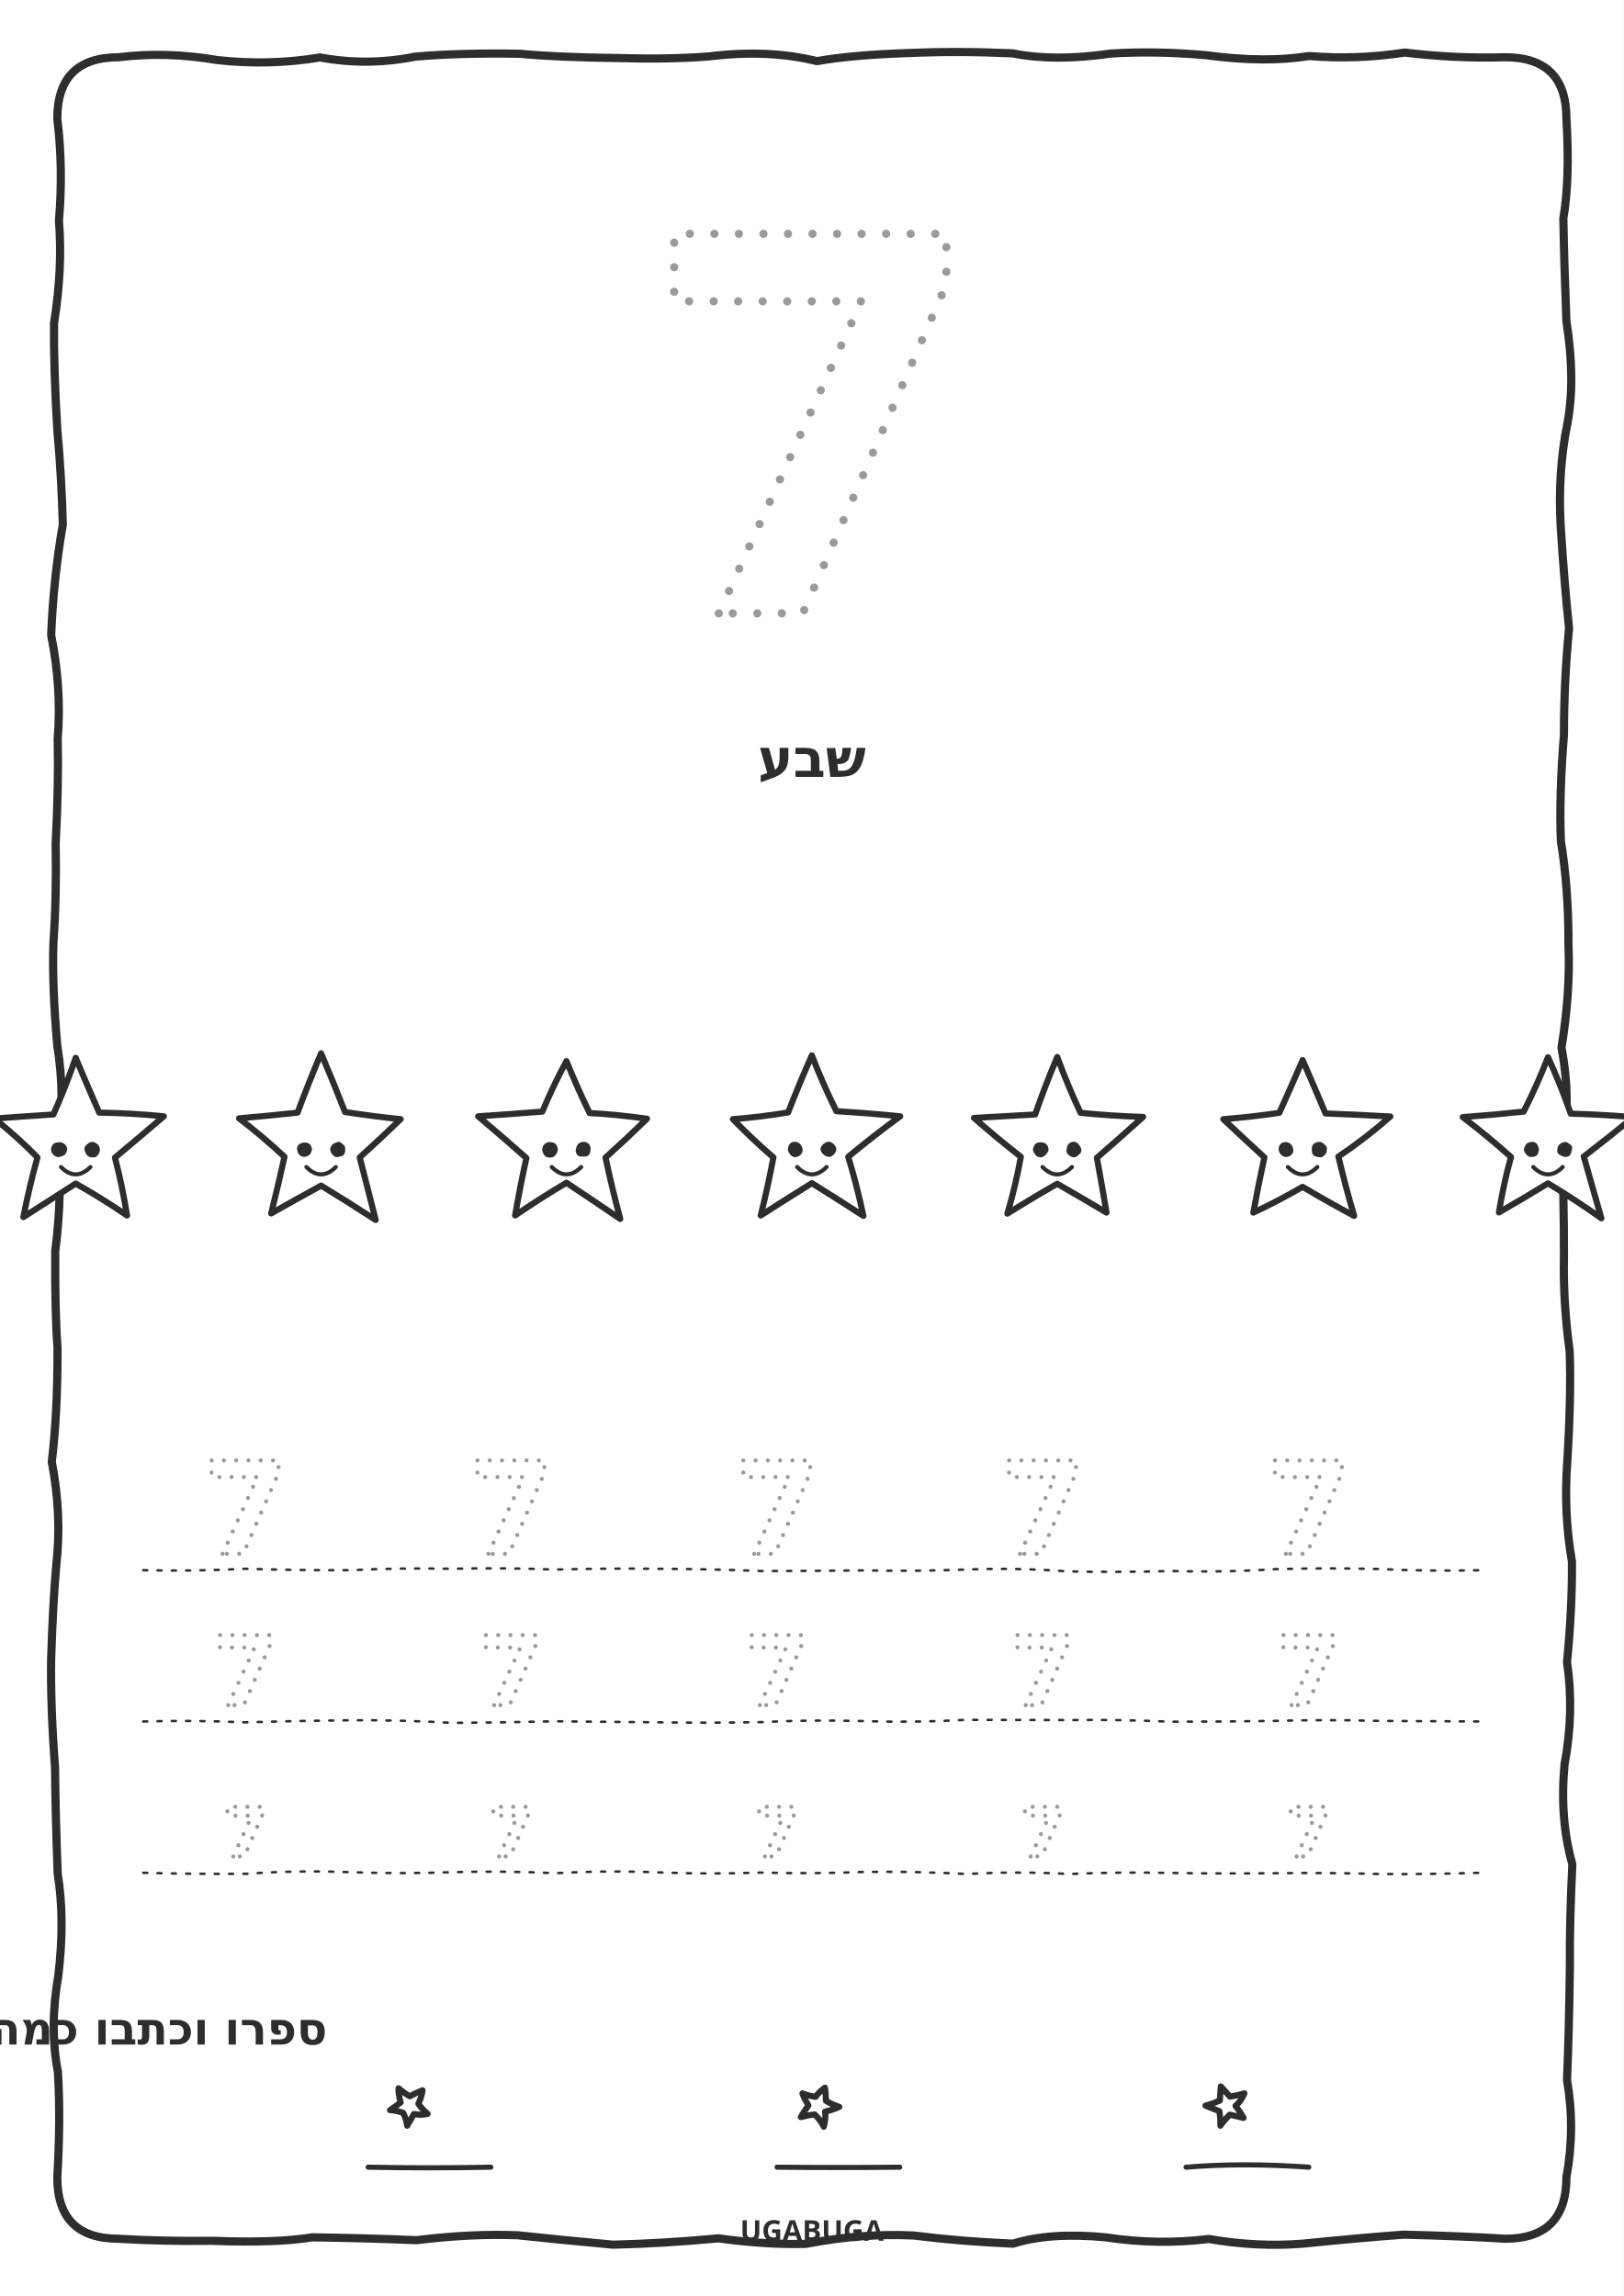
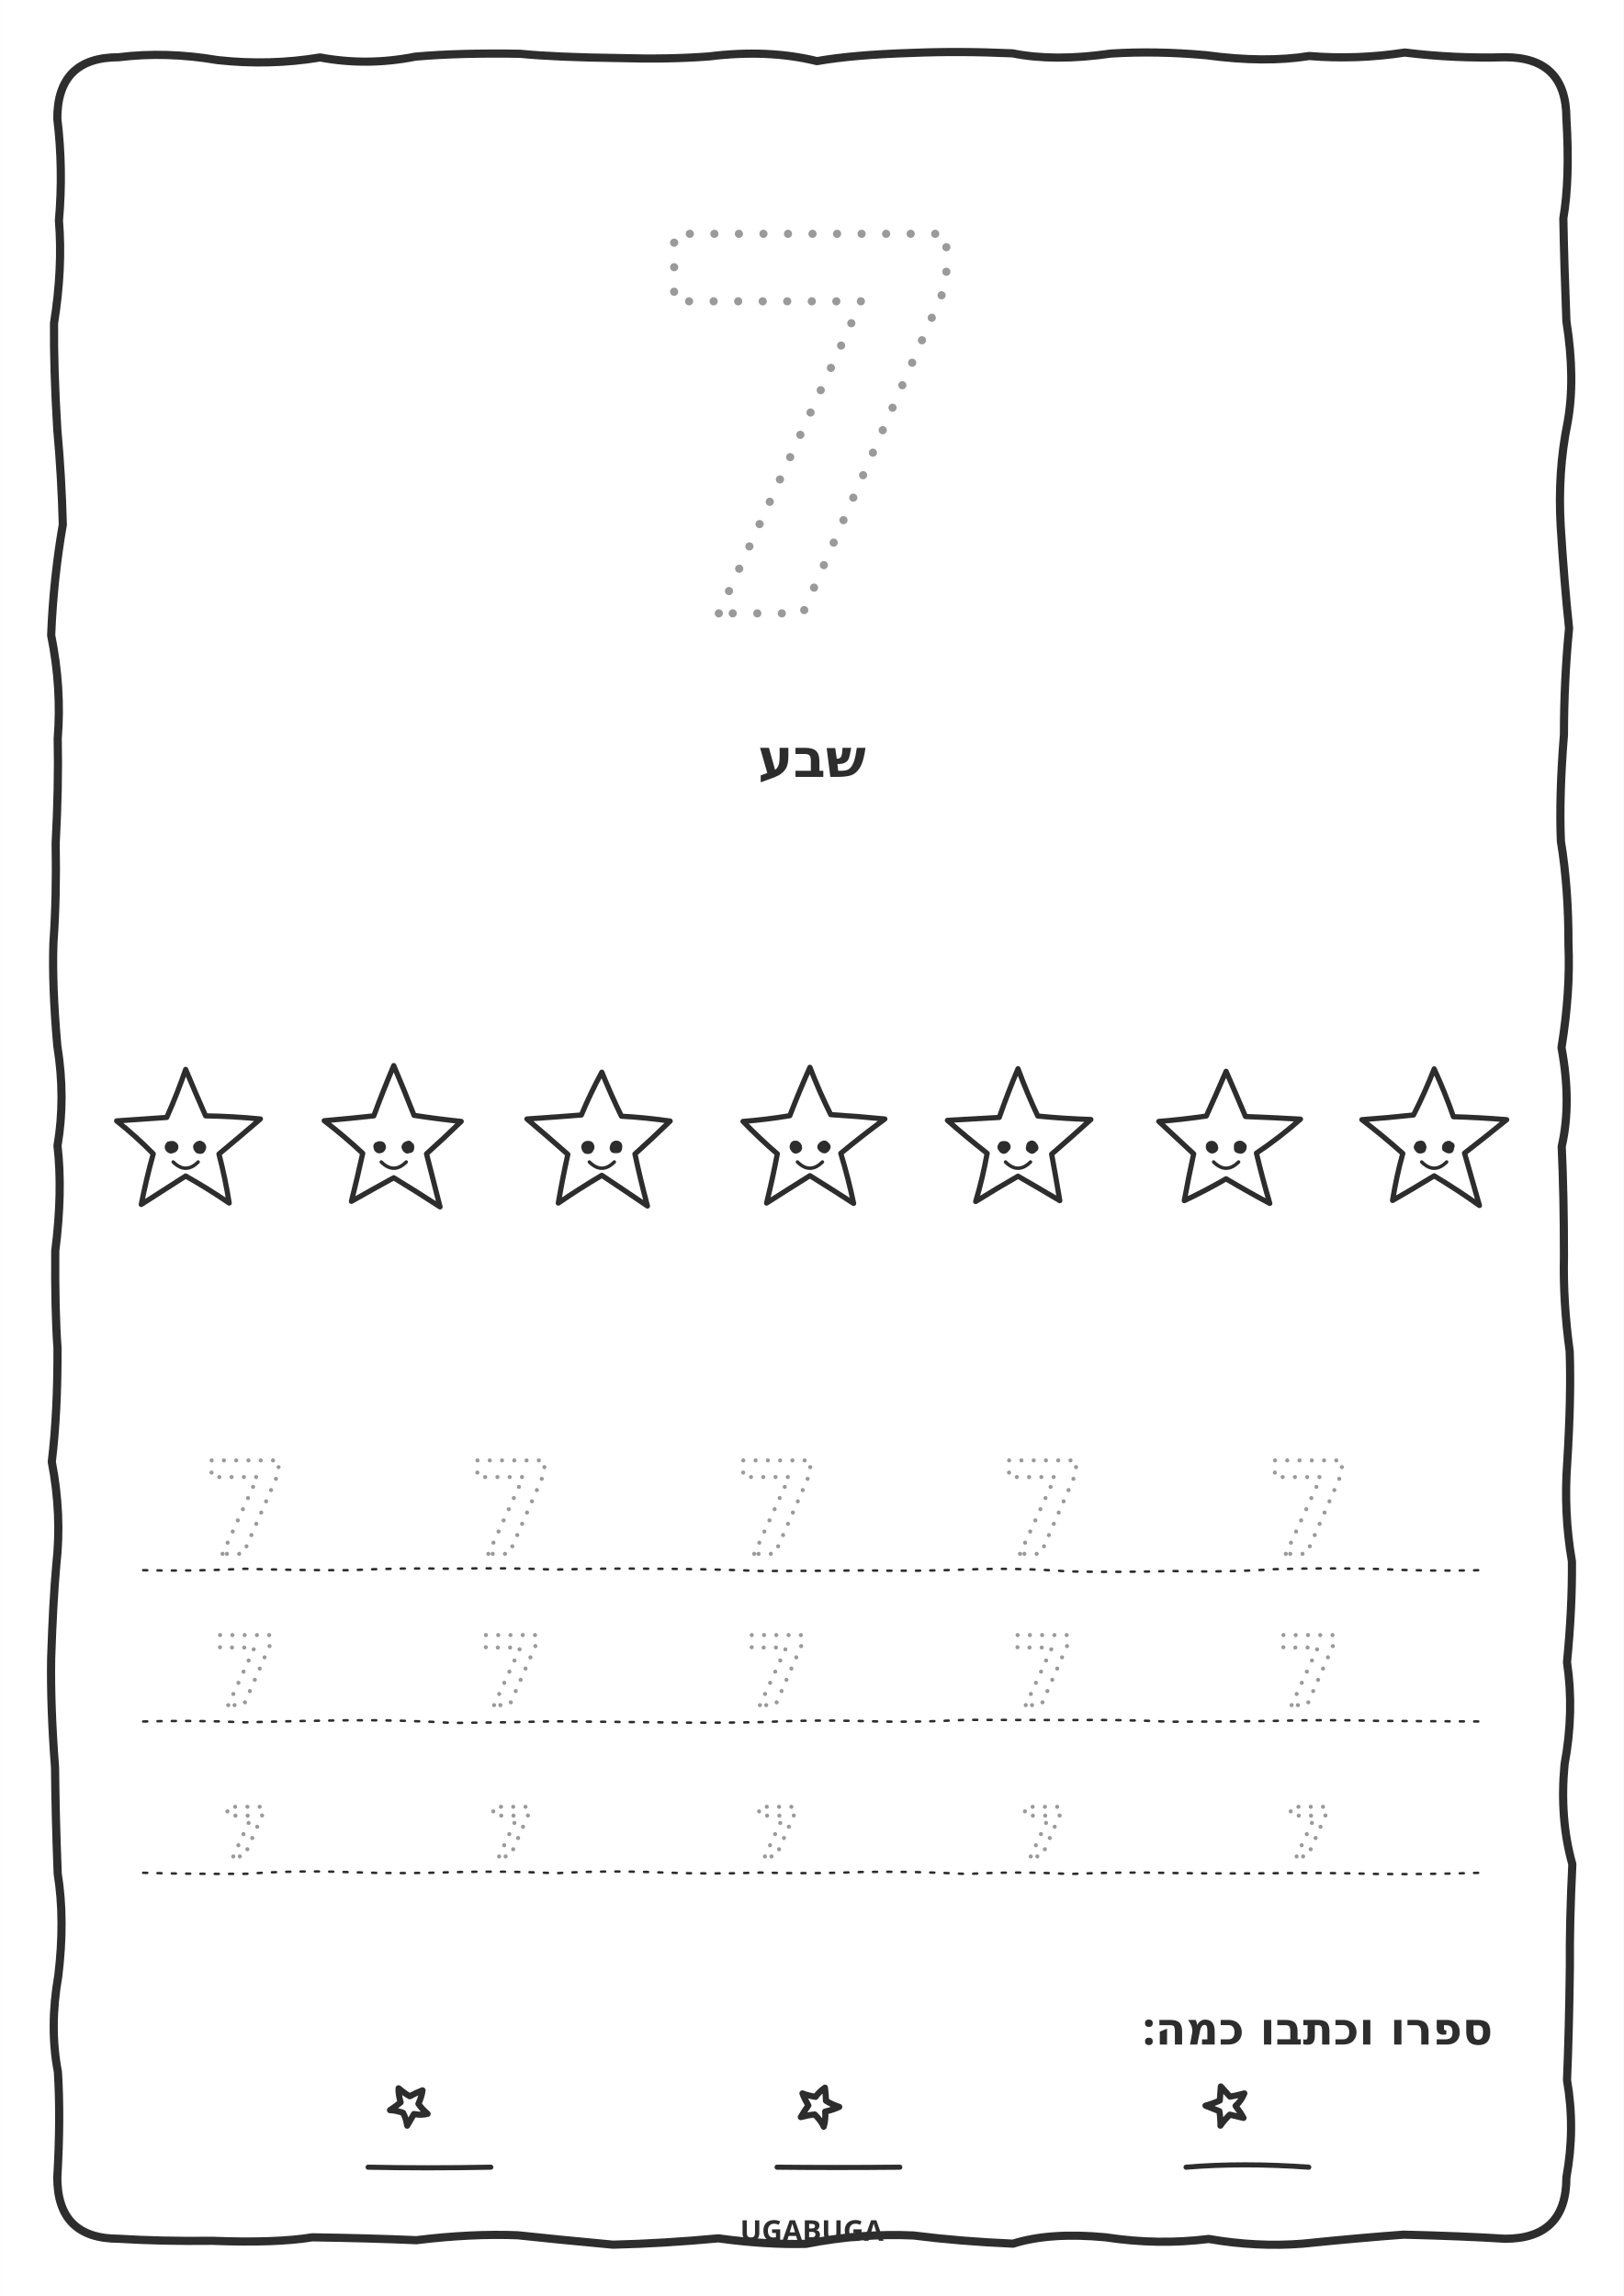
<svg xmlns="http://www.w3.org/2000/svg" width="210mm" height="297mm" viewBox="0 0 794 1123" fill="none" stroke="#2d2d2d" stroke-width="3" stroke-linecap="round" stroke-linejoin="round" font-family="Kalam, cursive">
  <defs />
  <rect width="794" height="1123" fill="#ffffff" stroke="none" />
  <path d="M58,28 Q81.2,25.1 106.4,29.4 Q131.9,32.2 156.5,28.1 Q179.6,32.4 203.1,27.7 Q224.6,25.8 254.3,26.3 Q271.5,28 302.6,28.4 Q327.2,29.1 346.7,27.6 Q375.6,24 399.5,29.9 Q417,26.8 445.4,25.9 Q469.1,24.9 495.2,26.1 Q515.5,30.2 543.2,26.2 Q565.1,24.8 589.8,27 Q618.6,30.9 640.2,27.4 Q663.6,29.3 687,25.7 Q711.1,28.7 736,28 Q766,28 766,58 Q767.8,87.5 764.5,106.8 Q764.9,129.3 766,157.1 Q770.5,185.6 766.5,207.1 Q761.7,230.7 763.2,257.3 Q764.9,284.7 767.3,307.3 Q764.8,333.2 764.8,359.3 Q762.4,389.2 763.3,411.4 Q767.1,434.7 767,462 Q768,485.2 763.6,512.4 Q768.6,539.4 763.7,560.8 Q764.8,584.6 764.8,614.3 Q764.3,636.8 767.6,660.9 Q768.4,683 766.4,715.4 Q764.6,739.9 768.7,763.7 Q768.9,786.4 766.3,813 Q769.9,837.1 765.1,862.9 Q762.6,889.5 768.9,911.8 Q767.5,940.9 767.7,961.8 Q767.3,993.8 766.3,1017.4 Q770.4,1040.9 766,1065 Q766,1095 736,1095 Q715.4,1093.7 686.4,1093 Q665.6,1094.5 637.1,1097.4 Q614.7,1099.2 591.1,1095.1 Q566.2,1098.2 540.7,1094.3 Q513.5,1091.7 495.4,1097.4 Q469.6,1096.3 446.7,1093.4 Q421.3,1092.2 394.1,1097.5 Q374.6,1098 351.3,1094.8 Q324.5,1097.3 299.8,1097.9 Q271.7,1095.3 253.2,1093.3 Q230.4,1092.4 203.6,1095.7 Q180.5,1094.7 152.7,1094.3 Q134.8,1097.2 103.9,1096 Q79.1,1096.3 58,1095 Q28,1095 28,1065 Q29.7,1036.2 28.3,1013.4 Q24.1,991.5 28.5,966.3 Q31.8,938.8 28.2,916.5 Q27.1,887.9 26.9,864.5 Q24.6,834.1 25,811 Q25.9,783.4 27.5,765.5 Q30.3,740.9 25.3,715 Q28.2,691.1 28.1,659.3 Q26.8,641.4 27,611.9 Q30.7,582.8 28.1,560.4 Q32.1,536.9 28,511.5 Q25.4,482 26.1,461.3 Q27.7,438.3 27.2,412.5 Q28.7,384 28.2,361.2 Q30.2,336.6 25,310.7 Q26.1,283.1 30.7,256.6 Q30.1,233.3 28,210.1 Q26.2,180.3 26.4,158.1 Q30.7,131 28.8,107.9 Q31,82.6 28,58 Q28,28 58,28 Z" stroke-width="4" />
  <text x="397" y="300" font-family="Heebo, sans-serif" font-size="260" font-weight="700" text-anchor="middle" direction="ltr" fill="none" stroke="#9a9a9a" stroke-width="4" stroke-dasharray="0 12" stroke-linecap="round">7</text>
  <text x="397" y="380" font-family="Heebo, sans-serif" font-size="26" font-weight="700" text-anchor="middle" direction="rtl" fill="#2d2d2d" stroke="none">שבע</text>
-   <path d="M37,517.4 Q42.5,530.6 48.5,544.2 Q63.8,544.4 80.1,546 Q68.1,556.3 56.2,566.2 Q59.8,580 62.1,594.5 Q49.8,586.1 37,578.9 Q24.8,586.7 11.4,595.3 Q14.4,580.1 18.3,566.1 Q8.4,556 -2.8,547.1 Q12.1,546 26.1,545.1 Q32.3,531.1 37,517.4 Z" fill="#ffffff" />
-   <path d="M31.2,562.8 Q31,563.3 30.7,563.6 Q30.3,564 29.8,564.1 Q29.3,564.2 28.9,564.4 Q28.4,564.6 27.9,564.3 Q27.5,564.1 27.1,563.7 Q26.7,563.3 26.5,562.8 Q26.4,562.3 26.5,561.7 Q26.7,561.2 27,560.7 Q27.3,560.3 27.9,560.3 Q28.4,560.2 28.9,560.2 Q29.4,560.1 29.9,560.3 Q30.3,560.5 30.7,560.8 Q31.2,561.2 31.3,561.7 Q31.4,562.3 31.2,562.8 Z" fill="#2d2d2d" />
-   <path d="M47.3,562.7 Q47.1,563.2 46.9,563.7 Q46.6,564.2 46.2,564.5 Q45.7,564.7 45.1,564.6 Q44.6,564.6 44.1,564.4 Q43.6,564.2 43.4,563.7 Q43.2,563.2 42.9,562.7 Q42.7,562.3 42.8,561.7 Q43,561.2 43.4,560.9 Q43.8,560.6 44.2,560.3 Q44.6,560.1 45.1,560 Q45.6,560 46,560.3 Q46.4,560.6 46.8,560.9 Q47.1,561.3 47.3,561.8 Q47.4,562.3 47.3,562.7 Z" fill="#2d2d2d" />
-   <path d="M29.8,570.8 Q37,578 44.2,570.8" stroke-width="2" />
-   <path d="M157,515.2 Q162.8,528.8 168.7,543.9 Q183.1,546.1 195.9,547.4 Q186,557 175.9,566.1 Q180,582.1 183.7,596.7 Q169.7,587.6 157,579.9 Q144.4,586.8 132.6,593.5 Q136.2,579 139.1,565.8 Q128.4,555.8 116.9,547 Q131.8,545.7 145.5,544.2 Q150.9,529.6 157,515.2 Z" fill="#ffffff" />
-   <path d="M150.9,562.7 Q150.8,563.2 150.5,563.5 Q150.2,563.9 149.8,564.1 Q149.3,564.2 148.9,564.3 Q148.4,564.4 148,564.2 Q147.6,563.9 147.3,563.6 Q147,563.2 146.9,562.7 Q146.8,562.3 146.7,561.7 Q146.7,561.2 147.1,560.9 Q147.6,560.6 148,560.5 Q148.5,560.3 148.9,560.3 Q149.4,560.3 149.8,560.4 Q150.3,560.5 150.6,560.9 Q150.8,561.3 151,561.8 Q151.1,562.3 150.9,562.7 Z" fill="#2d2d2d" />
-   <path d="M167.3,562.8 Q167.3,563.3 167,563.8 Q166.6,564.2 166.1,564.2 Q165.5,564.2 165.1,564.4 Q164.6,564.6 164.2,564.2 Q163.8,563.9 163.5,563.5 Q163.3,563.1 163.1,562.7 Q162.8,562.3 163,561.8 Q163.3,561.4 163.5,561 Q163.8,560.6 164.2,560.5 Q164.7,560.3 165.2,560.1 Q165.7,559.8 166,560.2 Q166.4,560.6 166.8,560.9 Q167.3,561.2 167.3,561.7 Q167.3,562.3 167.3,562.8 Z" fill="#2d2d2d" />
-   <path d="M149.8,570.8 Q157,578 164.2,570.8" stroke-width="2" />
-   <path d="M277,519 Q282.4,532.3 288.3,544.4 Q301.7,545.1 316.4,547.2 Q306.1,557.2 296.1,566.2 Q299.2,580.8 303.3,596.2 Q289.8,587 277,578.5 Q264,586.2 251.9,594.5 Q254.3,580.4 257.4,566.4 Q246,556.3 233.8,546 Q250.1,544.9 265.2,543.7 Q270.4,531.2 277,519 Z" fill="#ffffff" />
-   <path d="M271.2,562.7 Q271,563.2 270.7,563.7 Q270.5,564.2 270,564.5 Q269.5,564.7 268.9,564.7 Q268.3,564.7 267.8,564.5 Q267.3,564.2 267.1,563.7 Q266.9,563.2 266.7,562.7 Q266.5,562.3 266.7,561.7 Q266.8,561.2 267.1,560.9 Q267.5,560.5 267.9,560.3 Q268.4,560.1 268.9,560.1 Q269.4,560.1 269.9,560.2 Q270.5,560.3 270.8,560.8 Q271,561.2 271.2,561.7 Q271.4,562.3 271.2,562.7 Z" fill="#2d2d2d" />
-   <path d="M287.2,562.8 Q287.2,563.3 286.9,563.8 Q286.7,564.2 286.1,564.2 Q285.5,564.2 285.1,564.2 Q284.7,564.2 284.1,564.2 Q283.5,564.2 283.3,563.7 Q283,563.3 283,562.8 Q283.1,562.3 283.2,561.8 Q283.3,561.4 283.5,561 Q283.7,560.5 284.2,560.3 Q284.6,560 285.1,560 Q285.6,559.9 286.2,560.1 Q286.7,560.3 287,560.7 Q287.3,561.2 287.3,561.7 Q287.2,562.3 287.2,562.8 Z" fill="#2d2d2d" />
-   <path d="M269.8,570.8 Q277,578 284.2,570.8" stroke-width="2" />
-   <path d="M397,516.2 Q402.3,530 409,543.5 Q424.1,544.4 440.2,546 Q427.6,555.2 414.8,565.8 Q419.3,580.8 422.2,594.7 Q410.2,586.9 397,578.7 Q384.5,586.5 372,594.5 Q375.7,579.5 378.2,566.1 Q368.3,557.6 358.4,547.4 Q371.6,546.4 385.4,544.1 Q390.8,530.1 397,516.2 Z" fill="#ffffff" />
-   <path d="M391,562.7 Q390.9,563.2 390.6,563.6 Q390.3,564 389.8,564.2 Q389.4,564.4 388.9,564.5 Q388.4,564.5 388,564.2 Q387.6,563.9 387.4,563.5 Q387.1,563.1 386.9,562.7 Q386.7,562.3 386.8,561.8 Q386.9,561.3 387.1,560.8 Q387.3,560.3 387.8,560.1 Q388.4,559.9 388.9,560 Q389.4,560 389.8,560.3 Q390.2,560.6 390.5,561 Q390.7,561.4 390.9,561.8 Q391,562.3 391,562.7 Z" fill="#2d2d2d" />
-   <path d="M407.3,562.7 Q407,563.2 406.7,563.6 Q406.4,563.9 406,564.2 Q405.6,564.4 405.1,564.3 Q404.6,564.2 404.3,564 Q403.9,563.8 403.6,563.5 Q403.2,563.1 402.9,562.7 Q402.6,562.3 402.8,561.7 Q403,561.2 403.4,560.9 Q403.7,560.5 404.2,560.3 Q404.6,560.1 405.1,559.9 Q405.7,559.8 406.1,560.2 Q406.5,560.5 406.8,560.9 Q407.2,561.2 407.4,561.7 Q407.6,562.3 407.3,562.7 Z" fill="#2d2d2d" />
-   <path d="M389.8,570.8 Q397,578 404.2,570.8" stroke-width="2" />
-   <path d="M517,517 Q522.3,531.4 528.4,544.3 Q543.3,545.8 559,546.3 Q548.5,555.8 536.4,566.3 Q538.9,579.9 541.1,593.1 Q528.5,585.6 517,579 Q505.1,585.8 492.6,593.6 Q496.6,580.3 499.2,565.8 Q487.7,556.8 476.3,546.8 Q490.8,546 506.2,545.1 Q510.9,531.5 517,517 Z" fill="#ffffff" />
-   <path d="M511.1,562.7 Q510.8,563.2 510.5,563.5 Q510.2,563.9 509.8,564.2 Q509.4,564.5 508.9,564.6 Q508.4,564.6 507.9,564.3 Q507.5,564 507.3,563.6 Q507,563.2 506.7,562.7 Q506.5,562.3 506.7,561.8 Q506.9,561.3 507.2,560.8 Q507.4,560.4 507.9,560.3 Q508.4,560.2 508.9,560.2 Q509.4,560.2 509.9,560.3 Q510.4,560.4 510.7,560.8 Q511.1,561.2 511.2,561.7 Q511.4,562.3 511.1,562.7 Z" fill="#2d2d2d" />
-   <path d="M527.3,562.8 Q527.2,563.3 526.8,563.5 Q526.3,563.8 526,564.2 Q525.6,564.6 525.1,564.6 Q524.6,564.6 524.2,564.2 Q523.8,563.9 523.3,563.6 Q522.9,563.3 523,562.8 Q523.1,562.3 523.2,561.8 Q523.2,561.4 523.4,560.9 Q523.6,560.4 524.1,560.2 Q524.6,559.9 525.1,559.9 Q525.6,560 526,560.3 Q526.3,560.7 526.6,561.1 Q526.9,561.4 527.1,561.8 Q527.3,562.3 527.3,562.8 Z" fill="#2d2d2d" />
-   <path d="M509.8,570.8 Q517,578 524.2,570.8" stroke-width="2" />
-   <path d="M637,518.5 Q642.5,531.1 648.2,544.6 Q664.6,545.2 679.9,546.1 Q667.9,556.7 654.5,565.7 Q657.9,580.1 662.2,594.7 Q649.8,588.1 637,580.5 Q624.7,587.6 612.9,593.1 Q615.2,580.3 618.3,566.1 Q608.3,556.9 598.2,547.4 Q611.2,546.4 625.6,544.3 Q631.5,531.3 637,518.5 Z" fill="#ffffff" />
-   <path d="M631,562.8 Q631,563.3 630.6,563.6 Q630.3,564 629.8,564.2 Q629.4,564.4 628.9,564.4 Q628.4,564.4 628,564.1 Q627.7,563.8 627.3,563.5 Q627,563.1 626.9,562.7 Q626.7,562.3 626.8,561.7 Q626.8,561.2 627.1,560.8 Q627.4,560.4 627.9,560.2 Q628.4,560.1 628.9,560.1 Q629.4,560.1 629.8,560.4 Q630.2,560.7 630.4,561 Q630.7,561.4 630.8,561.8 Q630.9,562.3 631,562.8 Z" fill="#2d2d2d" />
-   <path d="M647.3,562.8 Q647.2,563.3 646.9,563.7 Q646.6,564.1 646.1,564.4 Q645.7,564.7 645.1,564.5 Q644.6,564.4 644.1,564.3 Q643.5,564.2 643.2,563.8 Q643,563.3 643,562.8 Q643,562.3 643,561.7 Q642.9,561.2 643.2,560.8 Q643.6,560.3 644.1,560.2 Q644.6,560 645.1,560 Q645.6,559.9 646,560.3 Q646.4,560.6 646.8,560.9 Q647.3,561.2 647.4,561.7 Q647.4,562.3 647.3,562.8 Z" fill="#2d2d2d" />
-   <path d="M629.8,570.8 Q637,578 644.2,570.8" stroke-width="2" />
-   <path d="M757,517.1 Q763.3,530.8 768.1,544.7 Q782.8,545.1 798.8,546.4 Q786.9,556.1 774.5,565.7 Q778.7,580.2 783.1,595.9 Q770.8,587.1 757,578.8 Q744.4,586.5 733,593 Q735.3,578.8 738.9,565.9 Q727.5,555.7 715.3,546.4 Q730.3,545.3 745.1,543.7 Q751.8,530.5 757,517.1 Z" fill="#ffffff" />
-   <path d="M751,562.7 Q750.9,563.2 750.7,563.7 Q750.5,564.2 749.9,564.3 Q749.4,564.3 748.9,564.4 Q748.4,564.5 748,564.2 Q747.6,563.8 747.4,563.5 Q747.1,563.1 746.8,562.7 Q746.6,562.3 746.8,561.8 Q747.1,561.4 747.3,560.9 Q747.4,560.4 747.9,560.3 Q748.4,560.2 748.9,560 Q749.4,559.9 750,560.1 Q750.5,560.3 750.6,560.8 Q750.8,561.3 751,561.8 Q751.2,562.3 751,562.7 Z" fill="#2d2d2d" />
-   <path d="M767,562.7 Q766.9,563.1 766.8,563.6 Q766.7,564.2 766.1,564.3 Q765.6,564.4 765.1,564.3 Q764.7,564.2 764.3,564 Q763.9,563.8 763.4,563.5 Q762.9,563.3 763,562.8 Q763.1,562.3 763.1,561.8 Q763.2,561.3 763.5,561 Q763.8,560.7 764.2,560.4 Q764.6,560.2 765.1,560.1 Q765.6,559.9 766,560.3 Q766.3,560.7 766.9,560.9 Q767.4,561.1 767.3,561.7 Q767.2,562.3 767,562.7 Z" fill="#2d2d2d" />
-   <path d="M749.8,570.8 Q757,578 764.2,570.8" stroke-width="2" />
+   <g transform="translate(59.4,84.3) scale(0.848)">
+     <path d="M37,517.4 Q42.5,530.6 48.5,544.2 Q63.8,544.4 80.1,546 Q68.1,556.3 56.2,566.2 Q59.8,580 62.1,594.5 Q49.8,586.1 37,578.9 Q24.8,586.7 11.4,595.3 Q14.4,580.1 18.3,566.1 Q8.4,556 -2.8,547.1 Q12.1,546 26.1,545.1 Q32.3,531.1 37,517.4 Z" fill="#ffffff" />
+     <path d="M31.2,562.8 Q31,563.3 30.7,563.6 Q30.3,564 29.8,564.1 Q29.3,564.2 28.9,564.4 Q28.4,564.6 27.9,564.3 Q27.5,564.1 27.1,563.7 Q26.7,563.3 26.5,562.8 Q26.4,562.3 26.5,561.7 Q26.7,561.2 27,560.7 Q27.3,560.3 27.9,560.3 Q28.4,560.2 28.9,560.2 Q29.4,560.1 29.9,560.3 Q30.3,560.5 30.7,560.8 Q31.2,561.2 31.3,561.7 Q31.4,562.3 31.2,562.8 Z" fill="#2d2d2d" />
+     <path d="M47.3,562.7 Q47.1,563.2 46.9,563.7 Q46.6,564.2 46.2,564.5 Q45.7,564.7 45.1,564.6 Q44.6,564.6 44.1,564.4 Q43.6,564.2 43.4,563.7 Q43.2,563.2 42.9,562.7 Q42.7,562.3 42.8,561.7 Q43,561.2 43.4,560.9 Q43.8,560.6 44.2,560.3 Q44.6,560.1 45.1,560 Q45.6,560 46,560.3 Q46.4,560.6 46.8,560.9 Q47.1,561.3 47.3,561.8 Q47.4,562.3 47.3,562.7 Z" fill="#2d2d2d" />
+     <path d="M29.8,570.8 Q37,578 44.2,570.8" stroke-width="2" />
+     <path d="M157,515.2 Q162.8,528.8 168.7,543.9 Q183.1,546.1 195.9,547.4 Q186,557 175.9,566.1 Q180,582.1 183.7,596.7 Q169.7,587.6 157,579.9 Q144.4,586.8 132.6,593.5 Q136.2,579 139.1,565.8 Q128.4,555.8 116.9,547 Q131.8,545.7 145.5,544.2 Q150.9,529.6 157,515.2 Z" fill="#ffffff" />
+     <path d="M150.9,562.7 Q150.8,563.2 150.5,563.5 Q150.2,563.9 149.8,564.1 Q149.3,564.2 148.9,564.3 Q148.4,564.4 148,564.2 Q147.6,563.9 147.3,563.6 Q147,563.2 146.9,562.7 Q146.8,562.3 146.7,561.7 Q146.7,561.2 147.1,560.9 Q147.6,560.6 148,560.5 Q148.5,560.3 148.9,560.3 Q149.4,560.3 149.8,560.4 Q150.3,560.5 150.6,560.9 Q150.8,561.3 151,561.8 Q151.1,562.3 150.9,562.7 Z" fill="#2d2d2d" />
+     <path d="M167.3,562.8 Q167.3,563.3 167,563.8 Q166.6,564.2 166.1,564.2 Q165.5,564.2 165.1,564.4 Q164.6,564.6 164.2,564.2 Q163.8,563.9 163.5,563.5 Q163.3,563.1 163.1,562.7 Q162.8,562.3 163,561.8 Q163.3,561.4 163.5,561 Q163.8,560.6 164.2,560.5 Q164.7,560.3 165.2,560.1 Q165.7,559.8 166,560.2 Q166.4,560.6 166.8,560.9 Q167.3,561.2 167.3,561.7 Q167.3,562.3 167.3,562.8 Z" fill="#2d2d2d" />
+     <path d="M149.8,570.8 Q157,578 164.2,570.8" stroke-width="2" />
+     <path d="M277,519 Q282.4,532.3 288.3,544.4 Q301.7,545.1 316.4,547.2 Q306.1,557.2 296.1,566.2 Q299.2,580.8 303.3,596.2 Q289.8,587 277,578.5 Q264,586.2 251.9,594.5 Q254.3,580.4 257.4,566.4 Q246,556.3 233.8,546 Q250.1,544.9 265.2,543.7 Q270.4,531.2 277,519 Z" fill="#ffffff" />
+     <path d="M271.2,562.7 Q271,563.2 270.7,563.7 Q270.5,564.2 270,564.5 Q269.5,564.7 268.9,564.7 Q268.3,564.7 267.8,564.5 Q267.3,564.2 267.1,563.7 Q266.9,563.2 266.7,562.7 Q266.5,562.3 266.7,561.7 Q266.8,561.2 267.1,560.9 Q267.5,560.5 267.9,560.3 Q268.4,560.1 268.9,560.1 Q269.4,560.1 269.9,560.2 Q270.5,560.3 270.8,560.8 Q271,561.2 271.2,561.7 Q271.4,562.3 271.2,562.7 Z" fill="#2d2d2d" />
+     <path d="M287.2,562.8 Q287.2,563.3 286.9,563.8 Q286.7,564.2 286.1,564.2 Q285.5,564.2 285.1,564.2 Q284.7,564.2 284.1,564.2 Q283.5,564.2 283.3,563.7 Q283,563.3 283,562.8 Q283.1,562.3 283.2,561.8 Q283.3,561.4 283.5,561 Q283.7,560.5 284.2,560.3 Q284.6,560 285.1,560 Q285.6,559.9 286.2,560.1 Q286.7,560.3 287,560.7 Q287.3,561.2 287.3,561.7 Q287.2,562.3 287.2,562.8 Z" fill="#2d2d2d" />
+     <path d="M269.8,570.8 Q277,578 284.2,570.8" stroke-width="2" />
+     <path d="M397,516.2 Q402.3,530 409,543.5 Q424.1,544.4 440.2,546 Q427.6,555.2 414.8,565.8 Q419.3,580.8 422.2,594.7 Q410.2,586.9 397,578.7 Q384.5,586.5 372,594.5 Q375.7,579.5 378.2,566.1 Q368.3,557.6 358.4,547.4 Q371.6,546.4 385.4,544.1 Q390.8,530.1 397,516.2 Z" fill="#ffffff" />
+     <path d="M391,562.7 Q390.9,563.2 390.6,563.6 Q390.3,564 389.8,564.2 Q389.4,564.4 388.9,564.5 Q388.4,564.5 388,564.2 Q387.6,563.9 387.4,563.5 Q387.1,563.1 386.9,562.7 Q386.7,562.3 386.8,561.8 Q386.9,561.3 387.1,560.8 Q387.3,560.3 387.8,560.1 Q388.4,559.9 388.9,560 Q389.4,560 389.8,560.3 Q390.2,560.6 390.5,561 Q390.7,561.4 390.9,561.8 Q391,562.3 391,562.7 Z" fill="#2d2d2d" />
+     <path d="M407.3,562.7 Q407,563.2 406.7,563.6 Q406.4,563.9 406,564.2 Q405.6,564.4 405.1,564.3 Q404.6,564.2 404.3,564 Q403.9,563.8 403.6,563.5 Q403.2,563.1 402.9,562.7 Q402.6,562.3 402.8,561.7 Q403,561.2 403.4,560.9 Q403.7,560.5 404.2,560.3 Q404.6,560.1 405.1,559.9 Q405.7,559.8 406.1,560.2 Q406.5,560.5 406.8,560.9 Q407.2,561.2 407.4,561.7 Q407.6,562.3 407.3,562.7 Z" fill="#2d2d2d" />
+     <path d="M389.8,570.8 Q397,578 404.2,570.8" stroke-width="2" />
+     <path d="M517,517 Q522.3,531.4 528.4,544.3 Q543.3,545.8 559,546.3 Q548.5,555.8 536.4,566.3 Q538.9,579.9 541.1,593.1 Q528.5,585.6 517,579 Q505.1,585.8 492.6,593.6 Q496.6,580.3 499.2,565.8 Q487.7,556.8 476.3,546.8 Q490.8,546 506.2,545.1 Q510.9,531.5 517,517 Z" fill="#ffffff" />
+     <path d="M511.1,562.7 Q510.8,563.2 510.5,563.5 Q510.2,563.9 509.8,564.2 Q509.4,564.5 508.9,564.6 Q508.4,564.6 507.9,564.3 Q507.5,564 507.3,563.6 Q507,563.2 506.7,562.7 Q506.5,562.3 506.7,561.8 Q506.9,561.3 507.2,560.8 Q507.4,560.4 507.9,560.3 Q508.4,560.2 508.9,560.2 Q509.4,560.2 509.9,560.3 Q510.4,560.4 510.7,560.8 Q511.1,561.2 511.2,561.7 Q511.4,562.3 511.1,562.7 Z" fill="#2d2d2d" />
+     <path d="M527.3,562.8 Q527.2,563.3 526.8,563.5 Q526.3,563.8 526,564.2 Q525.6,564.6 525.1,564.6 Q524.6,564.6 524.2,564.2 Q523.8,563.9 523.3,563.6 Q522.9,563.3 523,562.8 Q523.1,562.3 523.2,561.8 Q523.2,561.4 523.4,560.9 Q523.6,560.4 524.1,560.2 Q524.6,559.9 525.1,559.9 Q525.6,560 526,560.3 Q526.3,560.7 526.6,561.1 Q526.9,561.4 527.1,561.8 Q527.3,562.3 527.3,562.8 Z" fill="#2d2d2d" />
+     <path d="M509.8,570.8 Q517,578 524.2,570.8" stroke-width="2" />
+     <path d="M637,518.5 Q642.5,531.1 648.2,544.6 Q664.6,545.2 679.9,546.1 Q667.9,556.7 654.5,565.7 Q657.9,580.1 662.2,594.7 Q649.8,588.1 637,580.5 Q624.7,587.6 612.9,593.1 Q615.2,580.3 618.3,566.1 Q608.3,556.9 598.2,547.4 Q611.2,546.4 625.6,544.3 Q631.5,531.3 637,518.5 Z" fill="#ffffff" />
+     <path d="M631,562.8 Q631,563.3 630.6,563.6 Q630.3,564 629.8,564.2 Q629.4,564.4 628.9,564.4 Q628.4,564.4 628,564.1 Q627.7,563.8 627.3,563.5 Q627,563.1 626.9,562.7 Q626.7,562.3 626.8,561.7 Q626.8,561.2 627.1,560.8 Q627.4,560.4 627.9,560.2 Q628.4,560.1 628.9,560.1 Q629.4,560.1 629.8,560.4 Q630.2,560.7 630.4,561 Q630.7,561.4 630.8,561.8 Q630.9,562.3 631,562.8 Z" fill="#2d2d2d" />
+     <path d="M647.3,562.8 Q647.2,563.3 646.9,563.7 Q646.6,564.1 646.1,564.4 Q645.7,564.7 645.1,564.5 Q644.6,564.4 644.1,564.3 Q643.5,564.2 643.2,563.8 Q643,563.3 643,562.8 Q643,562.3 643,561.7 Q642.9,561.2 643.2,560.8 Q643.6,560.3 644.1,560.2 Q644.6,560 645.1,560 Q645.6,559.9 646,560.3 Q646.4,560.6 646.8,560.9 Q647.3,561.2 647.4,561.7 Q647.4,562.3 647.3,562.8 Z" fill="#2d2d2d" />
+     <path d="M629.8,570.8 Q637,578 644.2,570.8" stroke-width="2" />
+     <path d="M757,517.1 Q763.3,530.8 768.1,544.7 Q782.8,545.1 798.8,546.4 Q786.9,556.1 774.5,565.7 Q778.7,580.2 783.1,595.9 Q770.8,587.1 757,578.8 Q744.4,586.5 733,593 Q735.3,578.8 738.9,565.9 Q727.5,555.7 715.3,546.4 Q730.3,545.3 745.1,543.7 Q751.8,530.5 757,517.1 Z" fill="#ffffff" />
+     <path d="M751,562.7 Q750.9,563.2 750.7,563.7 Q750.5,564.2 749.9,564.3 Q749.4,564.3 748.9,564.4 Q748.4,564.5 748,564.2 Q747.6,563.8 747.4,563.5 Q747.1,563.1 746.8,562.7 Q746.6,562.3 746.8,561.8 Q747.1,561.4 747.3,560.9 Q747.4,560.4 747.9,560.3 Q748.4,560.2 748.9,560 Q749.4,559.9 750,560.1 Q750.5,560.3 750.6,560.8 Q750.8,561.3 751,561.8 Q751.2,562.3 751,562.7 Z" fill="#2d2d2d" />
+     <path d="M767,562.7 Q766.9,563.1 766.8,563.6 Q766.7,564.2 766.1,564.3 Q765.6,564.4 765.1,564.3 Q764.7,564.2 764.3,564 Q763.9,563.8 763.4,563.5 Q762.9,563.3 763,562.8 Q763.1,562.3 763.1,561.8 Q763.2,561.3 763.5,561 Q763.8,560.7 764.2,560.4 Q764.6,560.2 765.1,560.1 Q765.6,559.9 766,560.3 Q766.3,560.7 766.9,560.9 Q767.4,561.1 767.3,561.7 Q767.2,562.3 767,562.7 Z" fill="#2d2d2d" />
+     <path d="M749.8,570.8 Q757,578 764.2,570.8" stroke-width="2" />
+   </g>
  <path d="M70,768 Q94.3,768.6 119.7,767.3 Q146.6,768.1 171.3,768 Q195,766.8 220.6,767.3 Q247.2,766.7 271.1,767.7 Q296.2,767 320.8,767.3 Q347.8,767.4 371.9,768.4 Q395.9,768.4 422.8,768.1 Q448.2,768.6 471.7,767.7 Q497.3,766.7 522.2,768.6 Q547,769.1 573.2,768.4 Q599.2,769.1 623.1,767.5 Q649.1,766.8 673.8,767.4 Q698.2,768.6 724,768" stroke-width="1.2" stroke-dasharray="2 5" />
  <text x="120" y="760" font-family="Heebo, sans-serif" font-size="64" font-weight="700" text-anchor="middle" direction="ltr" fill="none" stroke="#9a9a9a" stroke-width="2" stroke-dasharray="0 6" stroke-linecap="round">7</text>
  <text x="250" y="760" font-family="Heebo, sans-serif" font-size="64" font-weight="700" text-anchor="middle" direction="ltr" fill="none" stroke="#9a9a9a" stroke-width="2" stroke-dasharray="0 6" stroke-linecap="round">7</text>
  <text x="380" y="760" font-family="Heebo, sans-serif" font-size="64" font-weight="700" text-anchor="middle" direction="ltr" fill="none" stroke="#9a9a9a" stroke-width="2" stroke-dasharray="0 6" stroke-linecap="round">7</text>
  <text x="510" y="760" font-family="Heebo, sans-serif" font-size="64" font-weight="700" text-anchor="middle" direction="ltr" fill="none" stroke="#9a9a9a" stroke-width="2" stroke-dasharray="0 6" stroke-linecap="round">7</text>
  <text x="640" y="760" font-family="Heebo, sans-serif" font-size="64" font-weight="700" text-anchor="middle" direction="ltr" fill="none" stroke="#9a9a9a" stroke-width="2" stroke-dasharray="0 6" stroke-linecap="round">7</text>
  <path d="M70,842 Q94.4,841.3 119.8,842.4 Q144.4,841.7 170.3,841.4 Q196.2,841.2 221.7,842.7 Q246,842.5 271.1,841.9 Q296.5,842.1 321.5,842.4 Q347,842.8 372.5,842.3 Q396.1,841.1 422.7,841.8 Q446.4,842.6 472.4,841.2 Q498.1,841.3 522.8,841.3 Q548.2,841 572.3,842.1 Q597.7,842.1 623.9,841.7 Q647.9,841 674,841.7 Q698.3,841.9 724,842" stroke-width="1.2" stroke-dasharray="2 5" />
  <text x="120" y="834" font-family="Heebo, sans-serif" font-size="48" font-weight="700" text-anchor="middle" direction="ltr" fill="none" stroke="#9a9a9a" stroke-width="2" stroke-dasharray="0 6" stroke-linecap="round">7</text>
  <text x="250" y="834" font-family="Heebo, sans-serif" font-size="48" font-weight="700" text-anchor="middle" direction="ltr" fill="none" stroke="#9a9a9a" stroke-width="2" stroke-dasharray="0 6" stroke-linecap="round">7</text>
  <text x="380" y="834" font-family="Heebo, sans-serif" font-size="48" font-weight="700" text-anchor="middle" direction="ltr" fill="none" stroke="#9a9a9a" stroke-width="2" stroke-dasharray="0 6" stroke-linecap="round">7</text>
  <text x="510" y="834" font-family="Heebo, sans-serif" font-size="48" font-weight="700" text-anchor="middle" direction="ltr" fill="none" stroke="#9a9a9a" stroke-width="2" stroke-dasharray="0 6" stroke-linecap="round">7</text>
  <text x="640" y="834" font-family="Heebo, sans-serif" font-size="48" font-weight="700" text-anchor="middle" direction="ltr" fill="none" stroke="#9a9a9a" stroke-width="2" stroke-dasharray="0 6" stroke-linecap="round">7</text>
  <path d="M70,916 Q93.9,916.7 120.5,916.5 Q145.4,914.7 170.9,915.7 Q196.4,916.6 221.6,915.7 Q245.9,915 271.9,916.2 Q296.3,914.8 321.9,915.8 Q346.7,916.8 371.8,915.9 Q397,916.6 422.1,915.6 Q446.4,915.2 473.1,916.6 Q497.1,915.2 523.1,916.6 Q547.9,915.5 573.5,916.1 Q599.4,916.5 624.1,916.2 Q649.7,915.9 674.3,916.6 Q698.1,916.8 724,916" stroke-width="1.2" stroke-dasharray="2 5" />
  <text x="120" y="908" font-family="Heebo, sans-serif" font-size="34" font-weight="700" text-anchor="middle" direction="ltr" fill="none" stroke="#9a9a9a" stroke-width="2" stroke-dasharray="0 6" stroke-linecap="round">7</text>
  <text x="250" y="908" font-family="Heebo, sans-serif" font-size="34" font-weight="700" text-anchor="middle" direction="ltr" fill="none" stroke="#9a9a9a" stroke-width="2" stroke-dasharray="0 6" stroke-linecap="round">7</text>
  <text x="380" y="908" font-family="Heebo, sans-serif" font-size="34" font-weight="700" text-anchor="middle" direction="ltr" fill="none" stroke="#9a9a9a" stroke-width="2" stroke-dasharray="0 6" stroke-linecap="round">7</text>
  <text x="510" y="908" font-family="Heebo, sans-serif" font-size="34" font-weight="700" text-anchor="middle" direction="ltr" fill="none" stroke="#9a9a9a" stroke-width="2" stroke-dasharray="0 6" stroke-linecap="round">7</text>
  <text x="640" y="908" font-family="Heebo, sans-serif" font-size="34" font-weight="700" text-anchor="middle" direction="ltr" fill="none" stroke="#9a9a9a" stroke-width="2" stroke-dasharray="0 6" stroke-linecap="round">7</text>
-   <text x="160" y="1000" font-family="Heebo, sans-serif" font-size="22" font-weight="700" text-anchor="start" direction="rtl" fill="#2d2d2d" stroke="none">ספרו וכתבו כמה:</text>
+   <text x="730" y="1000" font-family="Heebo, sans-serif" font-size="22" font-weight="700" text-anchor="start" direction="rtl" fill="#2d2d2d" stroke="none">ספרו וכתבו כמה:</text>
  <path d="M206.6,1022.4 Q206.3,1025.2 204.6,1029 Q206.2,1031.4 209.1,1033.9 Q206.2,1034.7 202.4,1034 Q200.5,1037.3 199.1,1039.7 Q198.6,1036.2 197.1,1033.4 Q193.1,1032.1 190.7,1032.1 Q194.1,1029.8 195.9,1028.3 Q194.7,1024 194.9,1021.4 Q198.1,1024.1 200.4,1025.3 Q203.5,1023.6 206.6,1022.4 Z" />
  <path d="M180,1060 Q208.5,1060.6 240,1060" stroke-width="2.5" />
  <path d="M403.4,1021.1 Q403.8,1023.6 403.9,1027.5 Q406.7,1029.3 410.4,1030.5 Q407.5,1031.9 403.5,1032.8 Q403.9,1036.5 402.8,1040.2 Q401.4,1037.1 398.4,1034.2 Q395.4,1034.5 391.6,1035.5 Q393,1033 395.3,1029.8 Q393.2,1026.2 392.4,1023.9 Q394.8,1024.9 398.8,1025.6 Q400.5,1023.2 403.4,1021.1 Z" />
  <path d="M380,1060 Q408.3,1060.3 440,1060" stroke-width="2.5" />
  <path d="M608.5,1023.9 Q607,1027.6 604.2,1030 Q606.7,1033.3 608.1,1035.9 Q604.6,1035.1 601.4,1034.3 Q598.4,1037.3 596.8,1039.7 Q596.9,1036.6 596.3,1032.6 Q592.8,1031.2 589.5,1029.9 Q592.6,1029.1 596.5,1027.4 Q596.8,1023.6 597,1020.5 Q599.2,1022.9 601.5,1025.5 Q604.6,1025 608.5,1023.9 Z" />
  <path d="M580,1060 Q607.8,1057.7 640,1060" stroke-width="2.5" />
  <text x="397" y="1096" font-family="Heebo, sans-serif" font-size="14" font-weight="700" text-anchor="middle" direction="rtl" fill="#2d2d2d" stroke="none">UGABUGA</text>
</svg>
